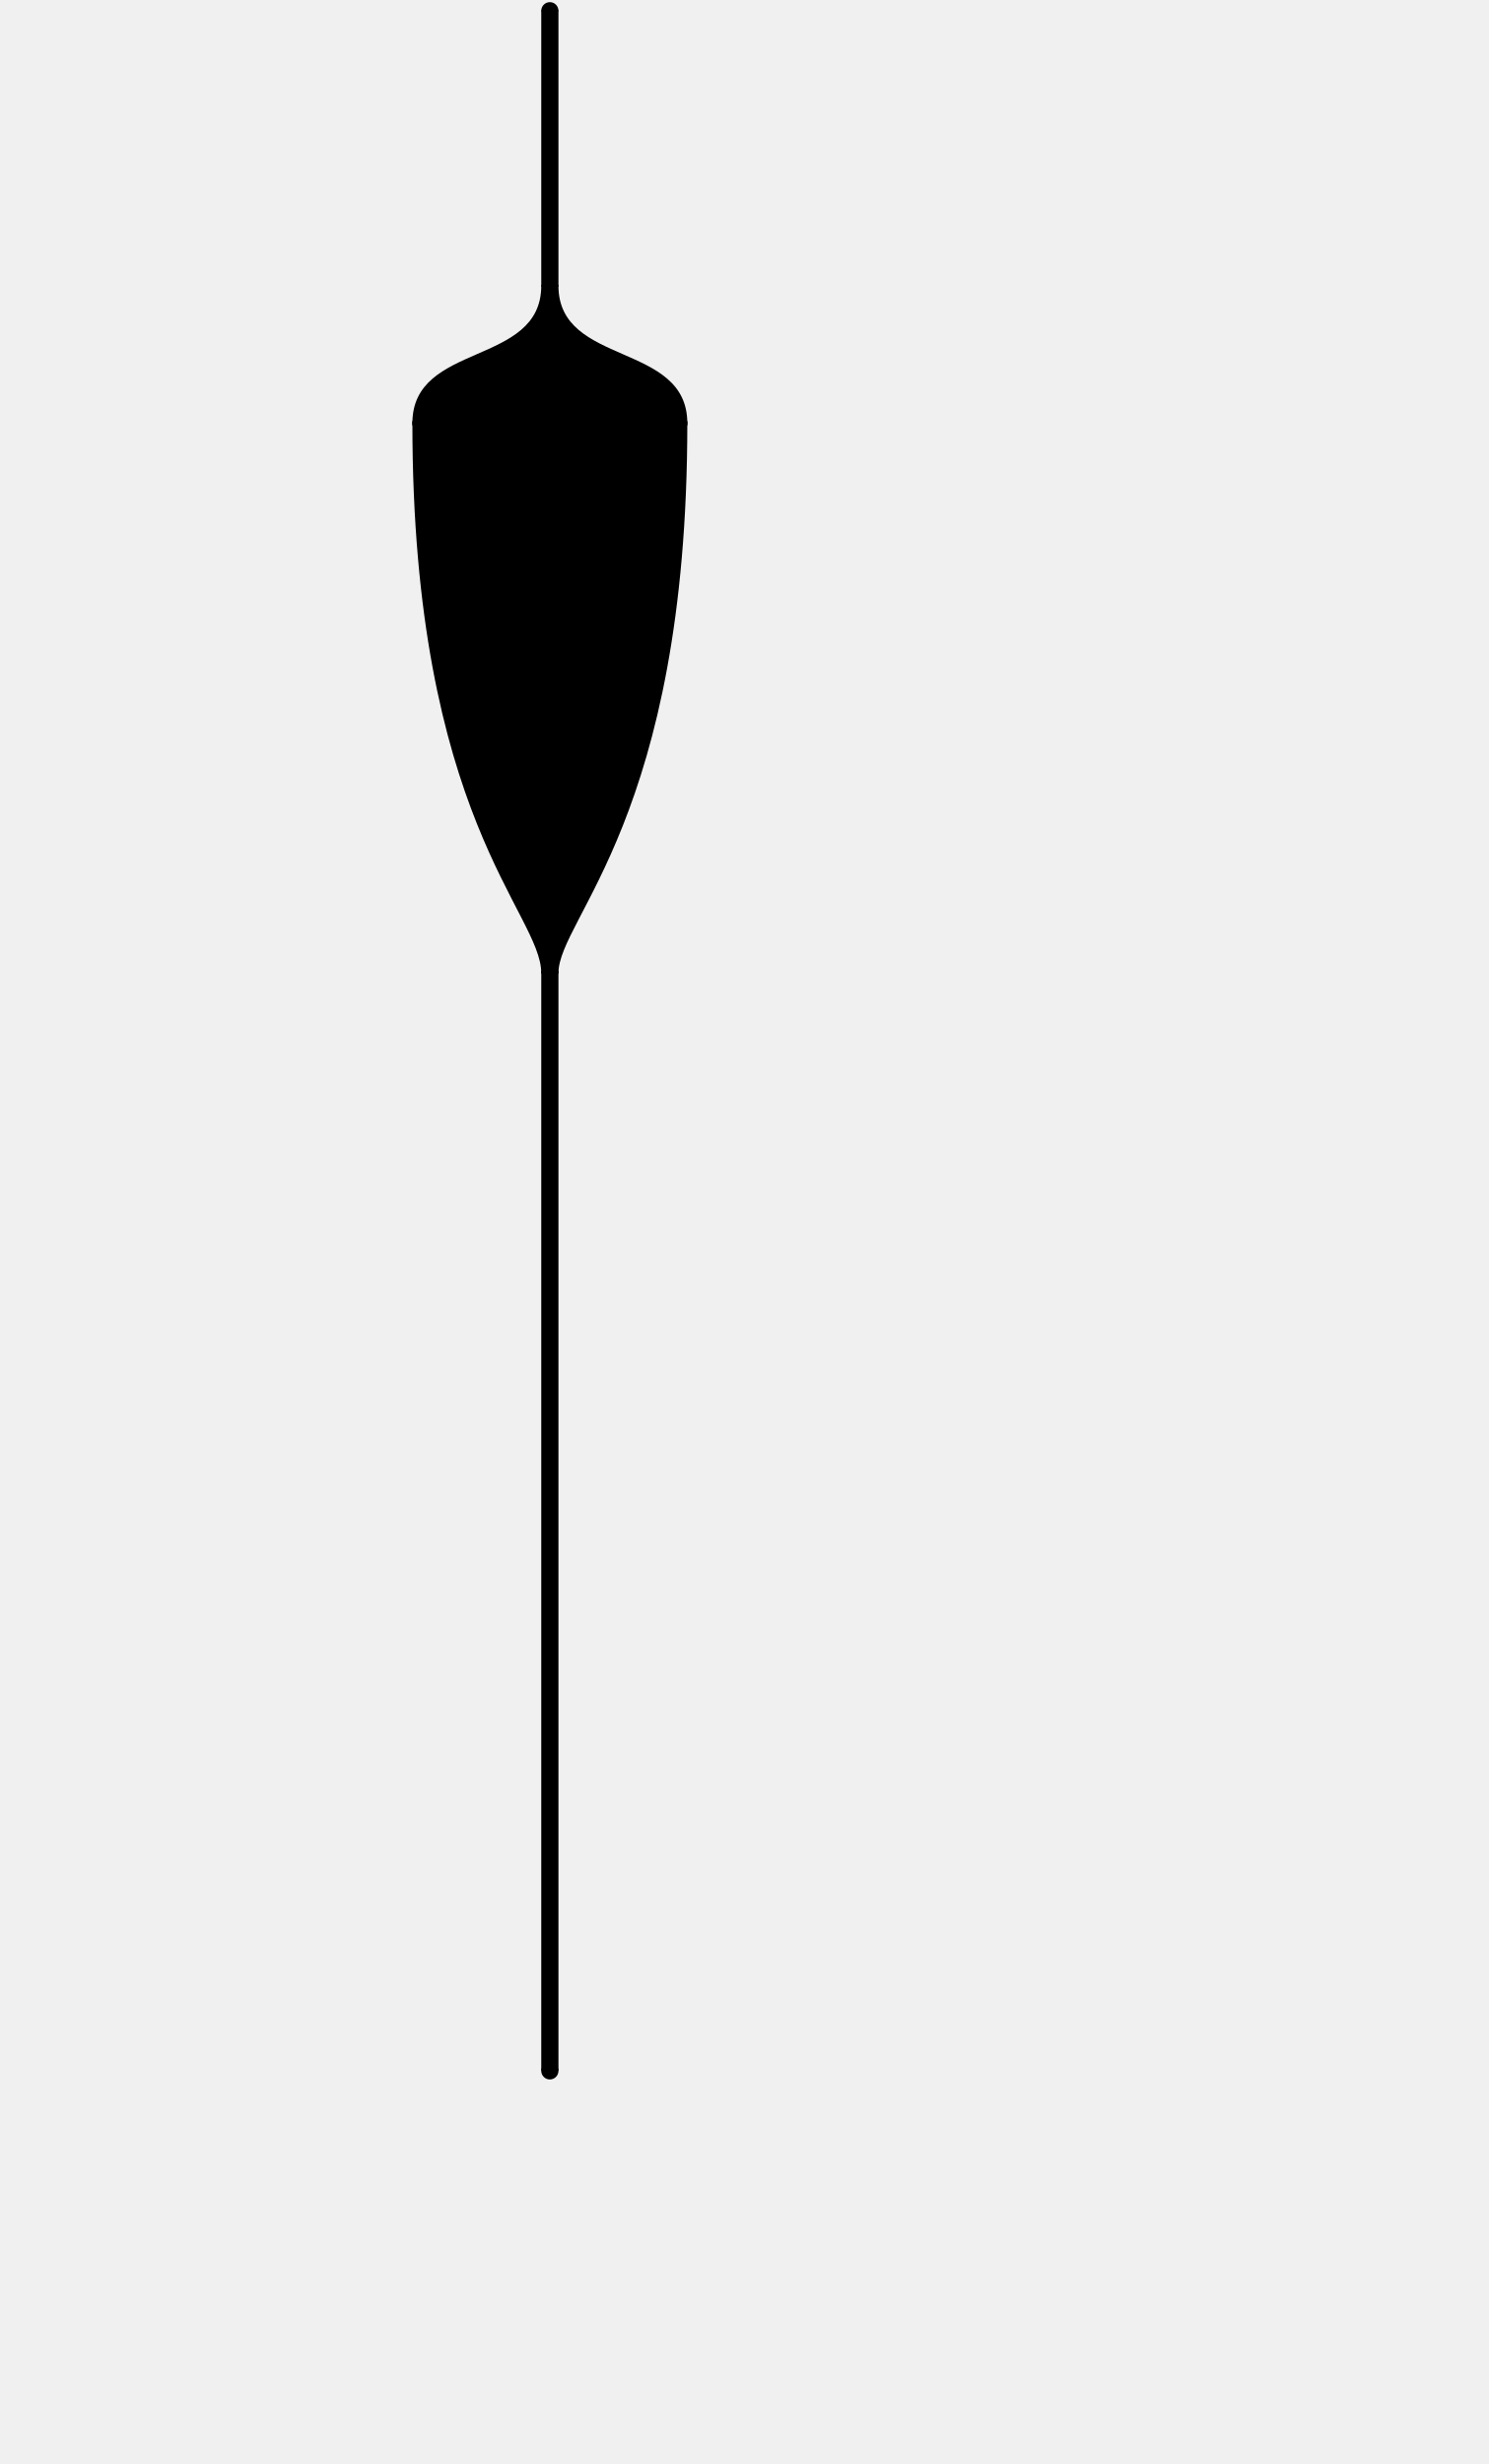
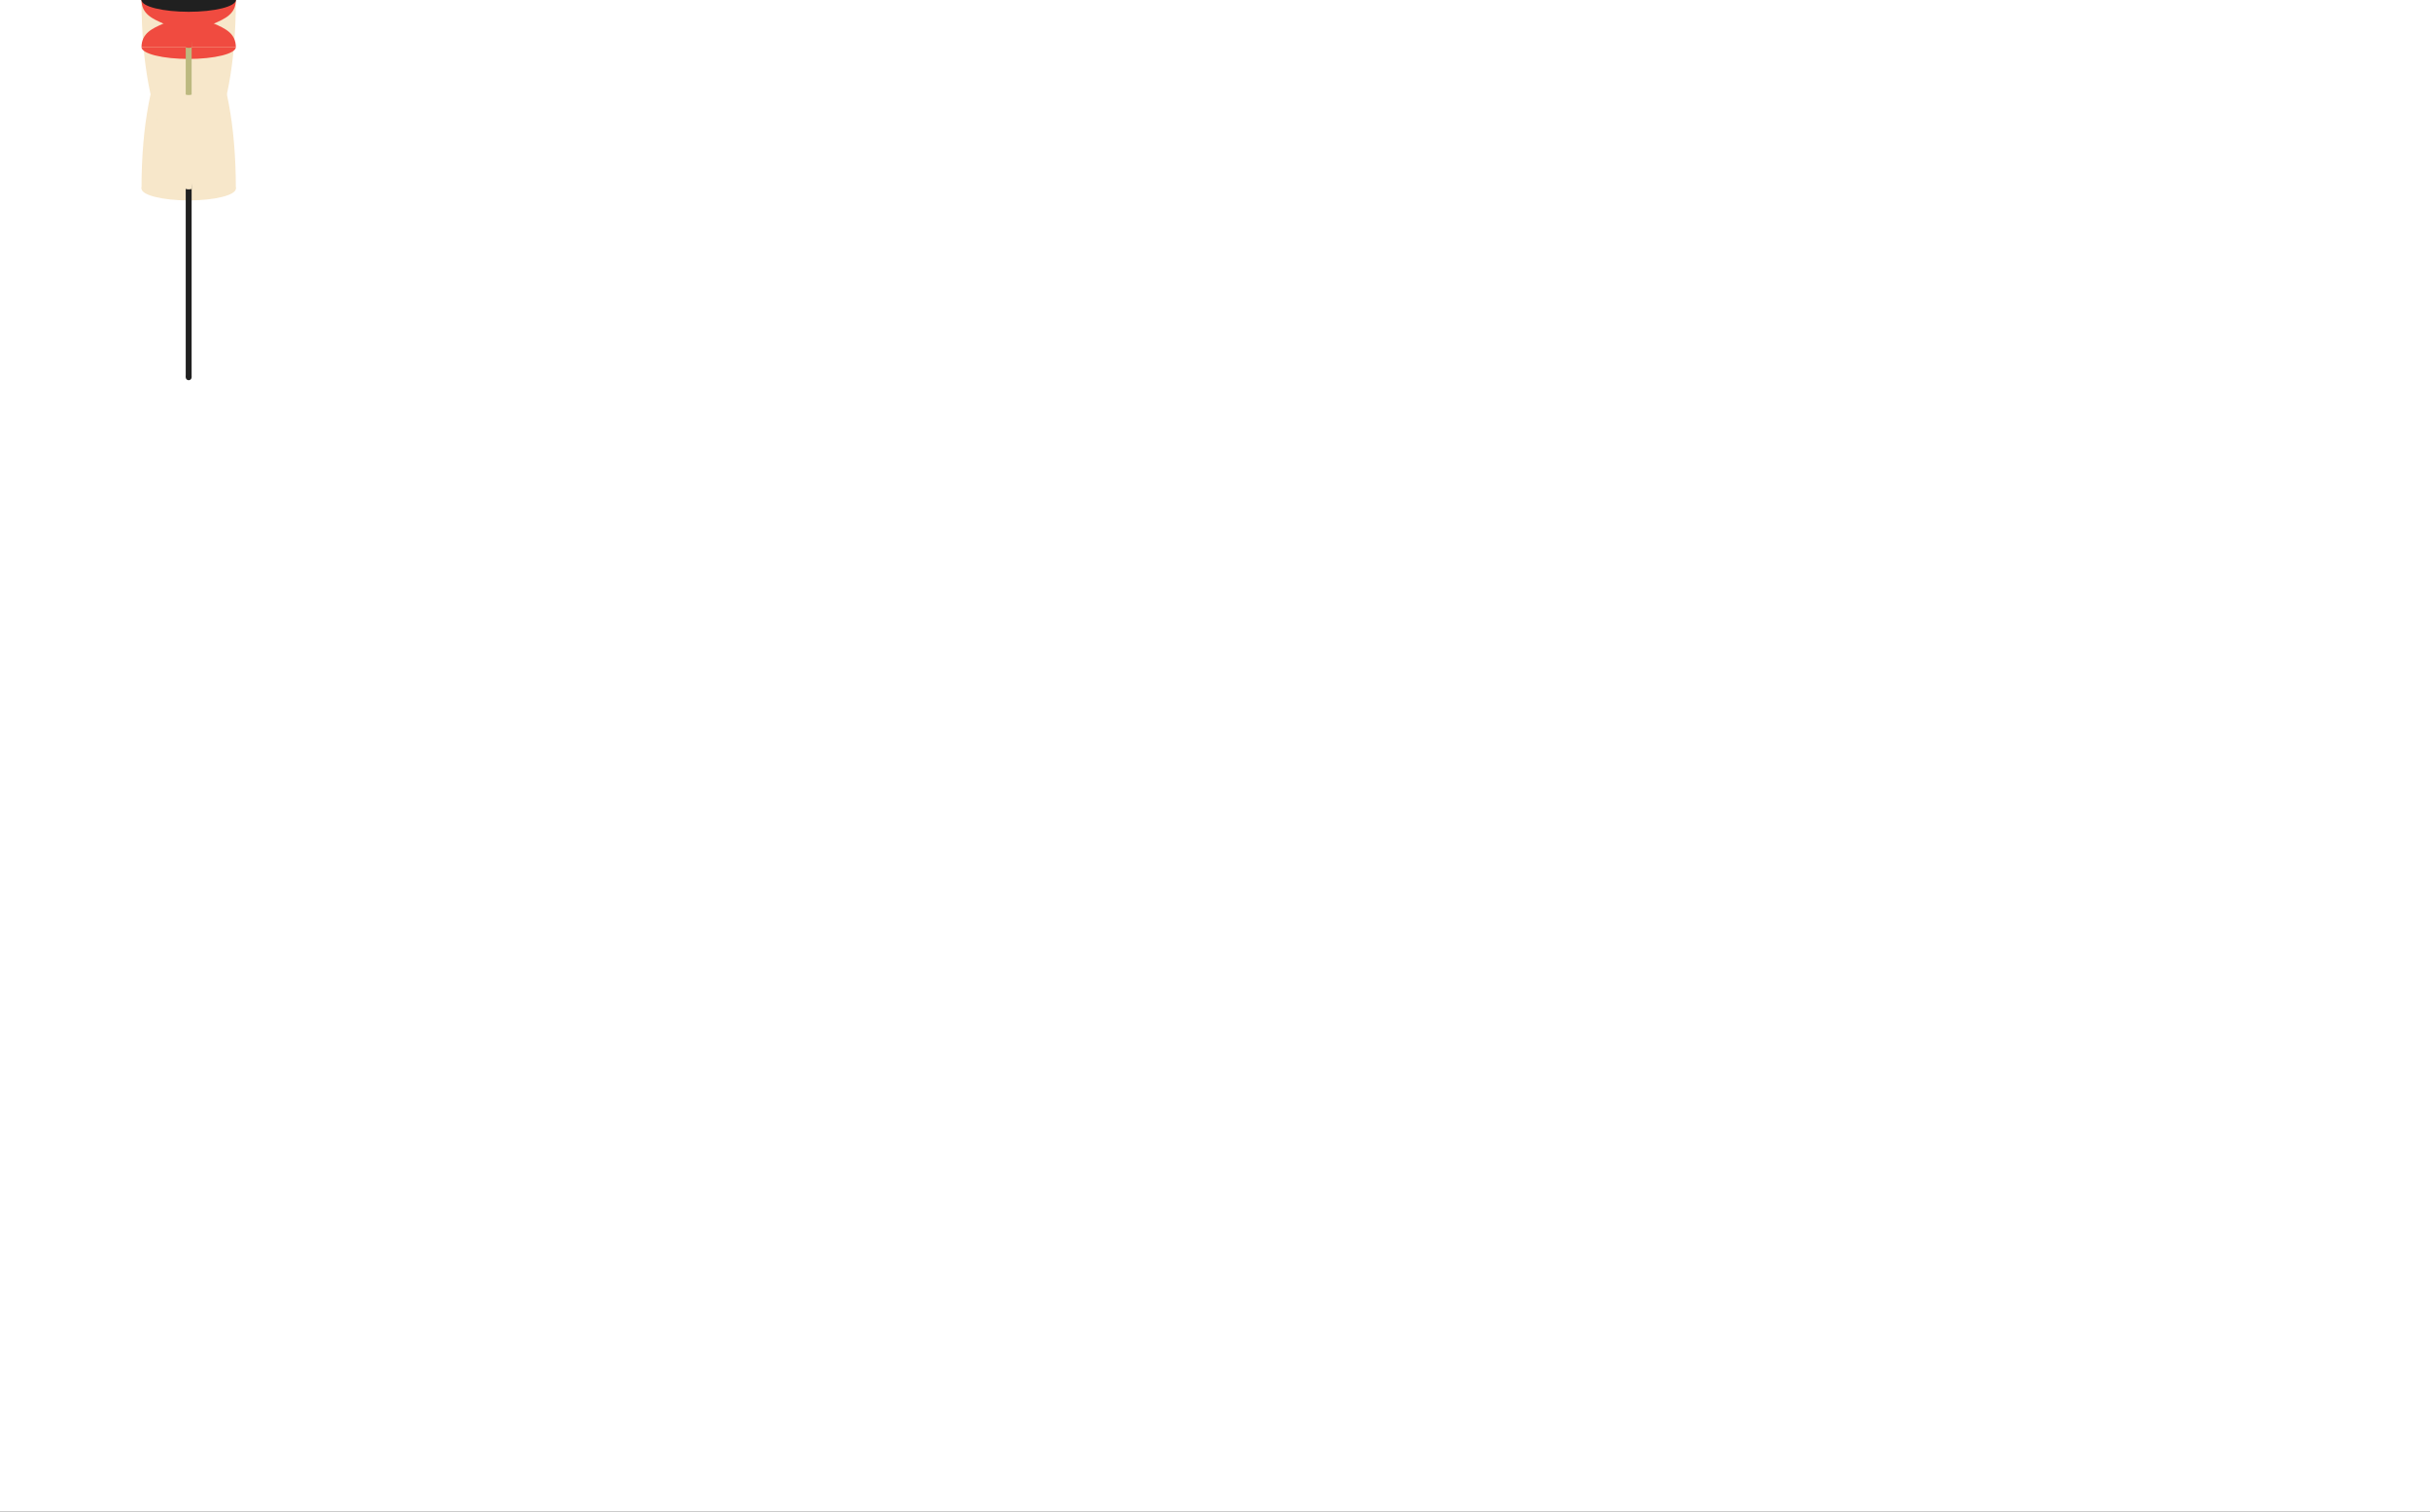
- <svg xmlns="http://www.w3.org/2000/svg" width="693" height="1147" viewBox="0 0 693 1147">
-   <g id="floatParts">
-     <g id="p-512-8-8">
-       <rect id="Rectangle 24" x="252" y="452" width="8" height="512" />
-       <circle id="Ellipse 31" cx="256" cy="964" r="4" />
-       <ellipse id="Ellipse 32" cx="256" cy="452" rx="4" ry="1" />
+ <svg xmlns="http://www.w3.org/2000/svg" width="3297" height="2051" viewBox="0 0 3297 2051" fill="none">
+   <rect width="3297" height="2051" fill="black" />
+   <g id="floatParts" clip-path="url(#clip0)">
+     <rect width="3297" height="2051" fill="white" />
+     <g id="p-256-8-128">
+       <path id="Vector 15" d="M192 256C192 72.258 252 28.16 252 0H260C260 25.6 320 72.258 320 256H192Z" fill="#F7E7CA" />
+       <ellipse id="Ellipse 29" rx="64" ry="16" transform="matrix(1 0 0 -1 256 256)" fill="#F7E7CA" />
+       <ellipse id="Ellipse 30" rx="4" ry="1" transform="matrix(1 0 0 -1 256 0)" fill="#202020" />
+     </g>
+     <g id="p-512-8-">
+       <rect id="Rectangle 24" x="252" width="8" height="512" fill="#202020" />
+       <circle id="Ellipse 31" cx="256" cy="512" r="4" fill="#202020" />
+       <ellipse id="Ellipse 32" cx="256" rx="4" ry="1" fill="#F04B40" />
    </g>
    <g id="p-256-128-8">
-       <ellipse id="Ellipse 30" cx="256" cy="453" rx="4" ry="1" />
-       <path id="Vector 15" d="M192 197C192 380.742 252 424.84 252 453H260C260 427.4 320 380.742 320 197H192Z" />
-       <ellipse id="Ellipse 29" cx="256" cy="197" rx="64" ry="16" />
+       <ellipse id="Ellipse 30_2" cx="256" cy="256" rx="4" ry="1" fill="#F7E7CA" />
+       <path id="Vector 15_2" d="M192 0C192 183.742 252 227.84 252 256H260C260 230.4 320 183.742 320 0H192Z" fill="#F7E7CA" />
+       <ellipse id="Ellipse 29_2" cx="256" rx="64" ry="16" fill="#202020" />
    </g>
-     <ellipse id="waterCircle" cx="256" cy="201" rx="0" ry="0" fill="none" stroke="white" />
-     <ellipse id="waterCircle2" cx="256" cy="201" rx="0" ry="0" fill="none" stroke="white" />
    <g id="p-64-8-128">
-       <ellipse id="Ellipse 27" cx="256" cy="197" rx="64" ry="16" />
-       <path id="Vector 15_2" d="M192 197C192 159 252 170.684 252 133H260C260 170.684 320 159 320 197H192Z" />
-       <ellipse id="Ellipse 28" cx="256" cy="133" rx="4" ry="1" />
+       <path id="Ellipse 27" d="M320 64C320 66.101 318.345 68.182 315.128 70.123C311.912 72.064 307.198 73.828 301.255 75.314C295.312 76.799 288.257 77.978 280.492 78.782C272.727 79.586 264.405 80 256 80C247.595 80 239.273 79.586 231.508 78.782C223.743 77.978 216.688 76.799 210.745 75.314C204.802 73.828 200.088 72.064 196.872 70.123C193.655 68.182 192 66.101 192 64L256 64H320Z" fill="#F04B40" />
+       <path id="Vector 15_3" d="M192 64C192 26 252 37.684 252 0H260C260 37.684 320 26 320 64H192Z" fill="#F04B40" />
+       <ellipse id="Ellipse 28" cx="256" rx="4" ry="1" fill="#202020" />
    </g>
-     <g id="p-128-8-8">
-       <ellipse id="Ellipse 26" rx="4" ry="1" transform="matrix(-1 0 0 1 256 133)" />
-       <rect id="Rectangle 20" width="8" height="128" transform="matrix(-1 0 0 1 260 5)" />
-       <ellipse id="Ellipse 25" rx="4" ry="1" transform="matrix(-1 0 0 1 256 5)" />
-       <path id="Ellipse 26_2" d="M252 5C252 3.939 252.421 2.922 253.172 2.172C253.922 1.421 254.939 1 256 1C257.061 1 258.078 1.421 258.828 2.172C259.579 2.922 260 3.939 260 5L256 5H252Z" />
+     <g id="p-128--8">
+       <ellipse id="Ellipse 26" rx="4" ry="1" transform="matrix(-1 0 0 1 256 128)" fill="#BCB97F" />
+       <rect id="Rectangle 20" width="8" height="128" transform="matrix(-1 0 0 1 260 0)" fill="#BCB97F" />
+       <ellipse id="Ellipse 25" rx="4" ry="1" transform="matrix(-1 0 0 1 256 0)" fill="#BCB97F" />
+     </g>
+     <g id="p-64-128-8">
+       <path id="Vector 15_4" d="M192 0C192 38 252 26.316 252 64H260C260 26.316 320 38 320 0H192Z" fill="#F04B40" />
+       <ellipse id="Ellipse 28_2" rx="4" ry="1" transform="matrix(1 0 0 -1 256 64)" fill="#F04B40" />
+       <path id="Ellipse 29_3" d="M192 0C192 2.101 193.655 4.182 196.872 6.123C200.088 8.064 204.802 9.828 210.745 11.314C216.688 12.799 223.743 13.978 231.508 14.782C239.273 15.586 247.595 16 256 16C264.405 16 272.727 15.586 280.492 14.782C288.257 13.978 295.312 12.799 301.255 11.314C307.198 9.828 311.912 8.064 315.128 6.123C318.345 4.182 320 2.101 320 -9.53674e-07L256 0H192Z" fill="#202020" />
    </g>
  </g>
+   <defs>
+     <clipPath id="clip0">
+       <rect width="3297" height="2051" fill="white" />
+     </clipPath>
+   </defs>
</svg>
